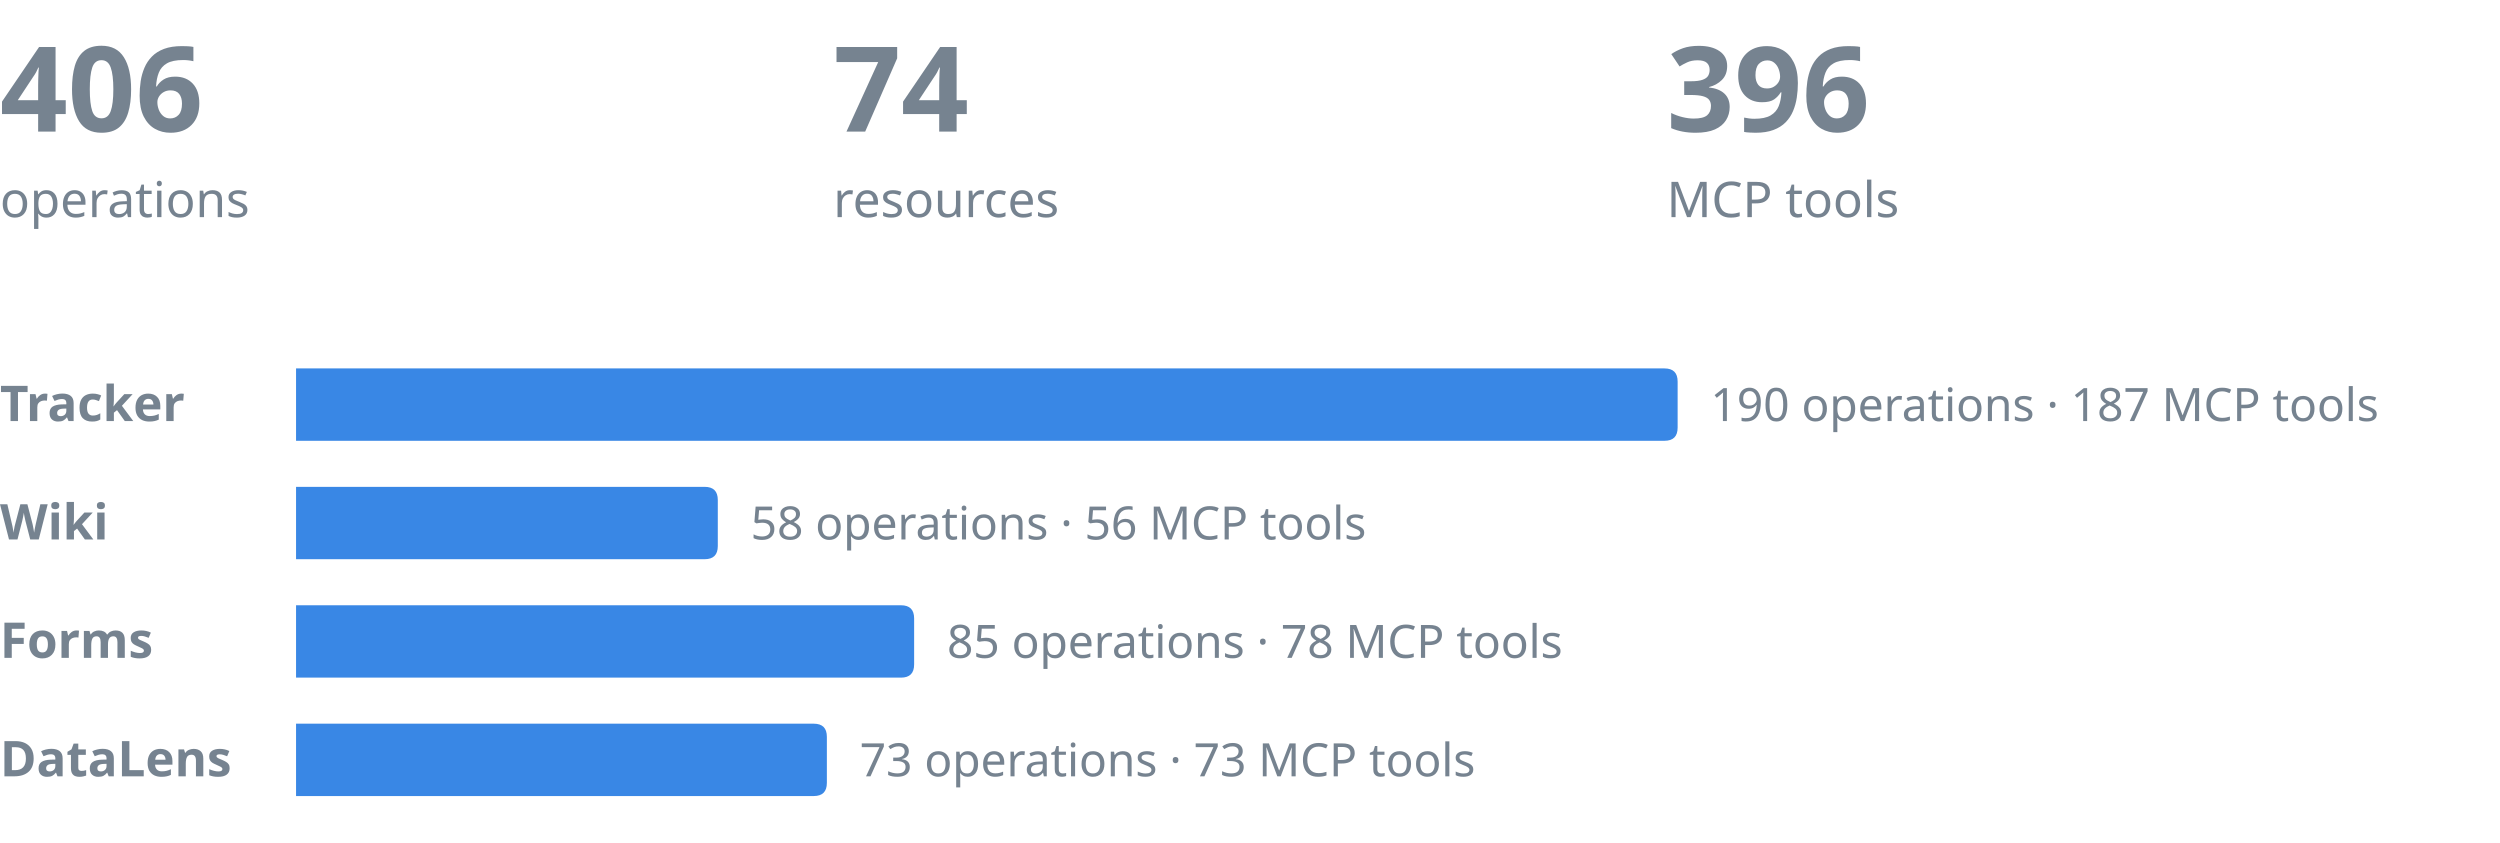
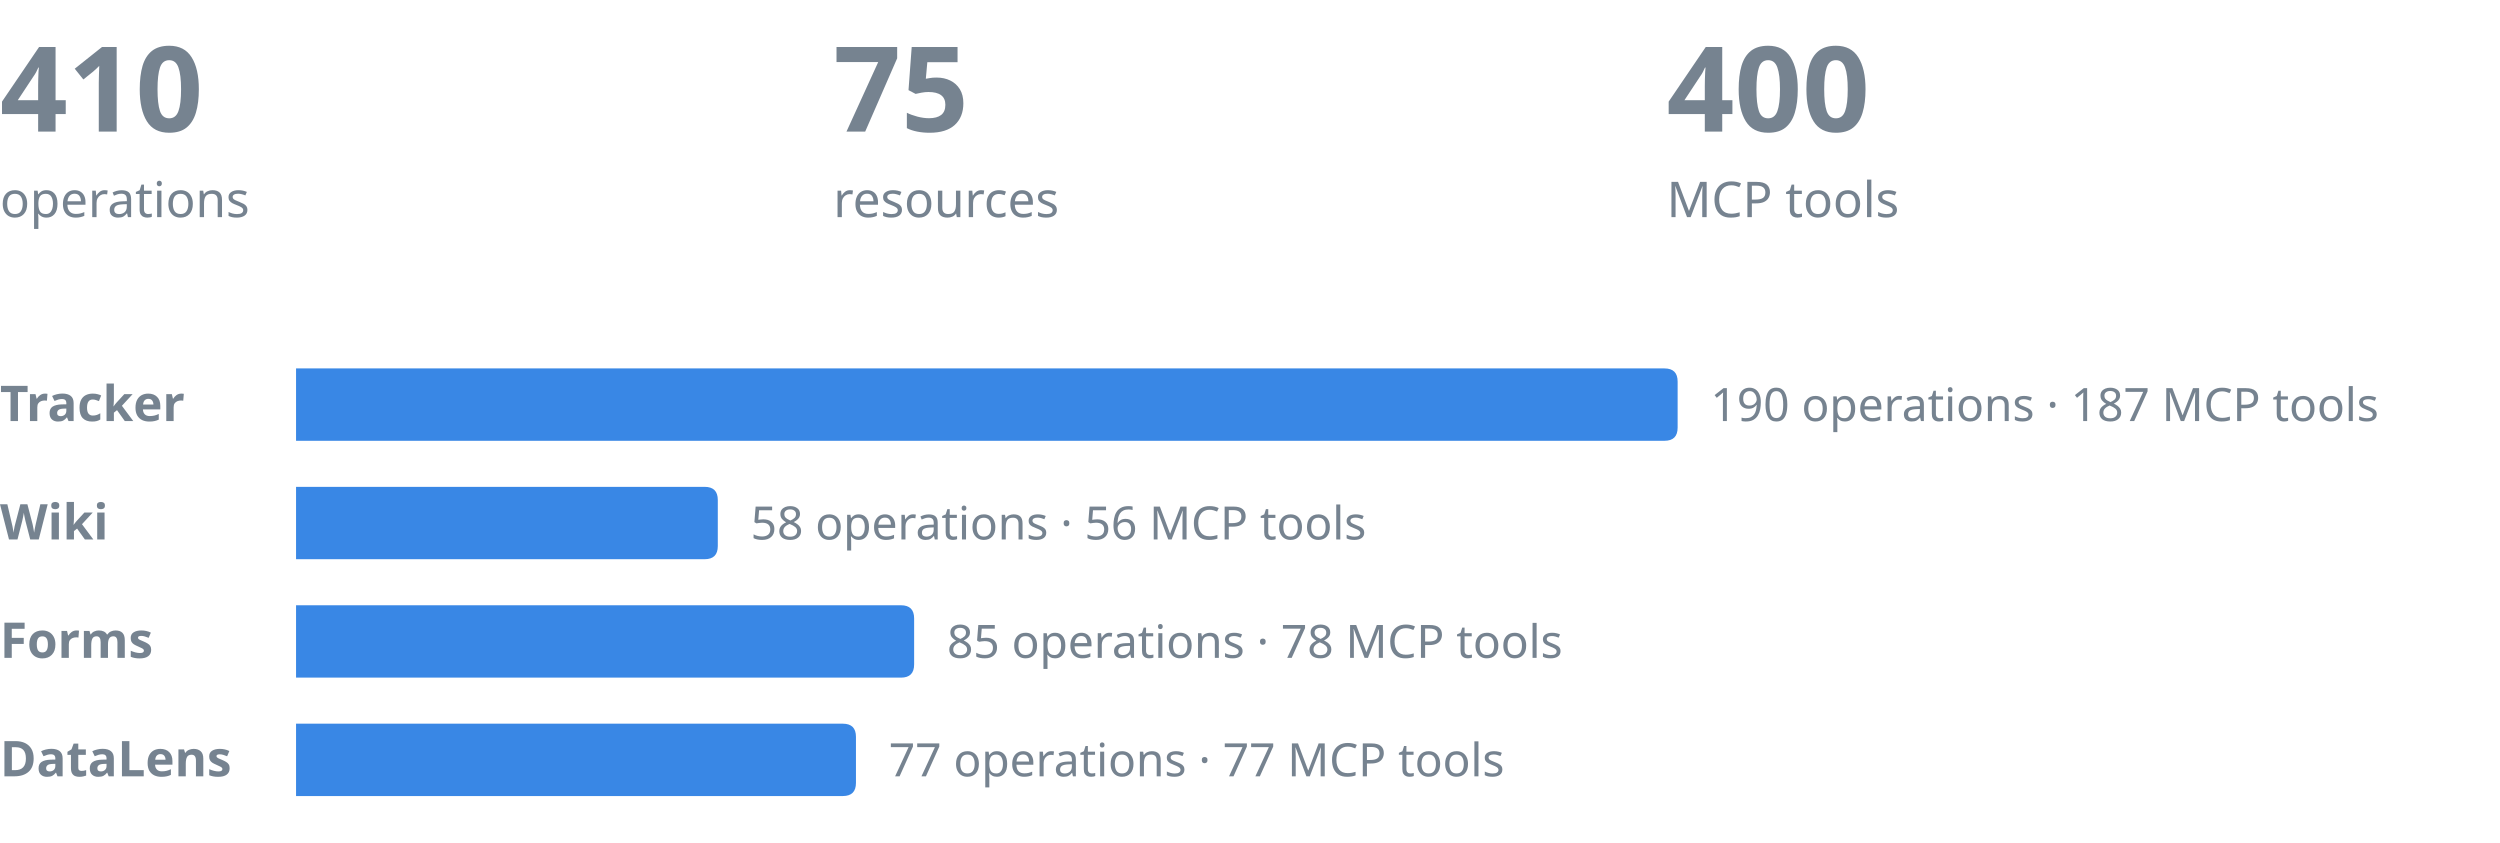
<svg xmlns="http://www.w3.org/2000/svg" width="760" height="256" viewBox="0 0 760 256" font-family="-apple-system, BlinkMacSystemFont, 'Segoe UI', 'Noto Sans', Helvetica, Arial, sans-serif" role="img" aria-labelledby="title">
  <style>.value{fill:#768390}.label{fill:#768390}.bar{fill:#3987e5}</style>
-   <text class="value" x="0" y="40" font-size="36" font-weight="600">406</text>
+   <text class="value" x="0" y="40" font-size="36" font-weight="600">410</text>
  <text class="label" x="0" y="66" font-size="15">operations</text>
-   <text class="value" x="253.333" y="40" font-size="36" font-weight="600">74</text>
+   <text class="value" x="253.333" y="40" font-size="36" font-weight="600">75</text>
  <text class="label" x="253.333" y="66" font-size="15">resources</text>
-   <text class="value" x="506.667" y="40" font-size="36" font-weight="600">396</text>
+   <text class="value" x="506.667" y="40" font-size="36" font-weight="600">400</text>
  <text class="label" x="506.667" y="66" font-size="15">MCP tools</text>
  <text class="value" x="0" y="128" font-size="15" font-weight="600">Tracker</text>
  <path class="bar" d="M90,112H506Q510,112 510,116V130Q510,134 506,134H90Z" />
  <text class="label" x="520" y="128" font-size="14">190 operations · 187 MCP tools</text>
  <text class="value" x="0" y="164" font-size="15" font-weight="600">Wiki</text>
  <path class="bar" d="M90,148H214.211Q218.211,148 218.211,152V166Q218.211,170 214.211,170H90Z" />
  <text class="label" x="228.211" y="164" font-size="14">58 operations · 56 MCP tools</text>
  <text class="value" x="0" y="200" font-size="15" font-weight="600">Forms</text>
  <path class="bar" d="M90,184H273.895Q277.895,184 277.895,188V202Q277.895,206 273.895,206H90Z" />
  <text class="label" x="287.895" y="200" font-size="14">85 operations · 78 MCP tools</text>
  <text class="value" x="0" y="236" font-size="15" font-weight="600">DataLens</text>
-   <path class="bar" d="M90,220H247.368Q251.368,220 251.368,224V238Q251.368,242 247.368,242H90Z" />
-   <text class="label" x="261.368" y="236" font-size="14">73 operations · 73 MCP tools</text>
+   <path class="bar" d="M90,220H256.211Q260.211,220 260.211,224V238Q260.211,242 256.211,242H90Z" />
+   <text class="label" x="270.211" y="236" font-size="14">77 operations · 77 MCP tools</text>
</svg>
